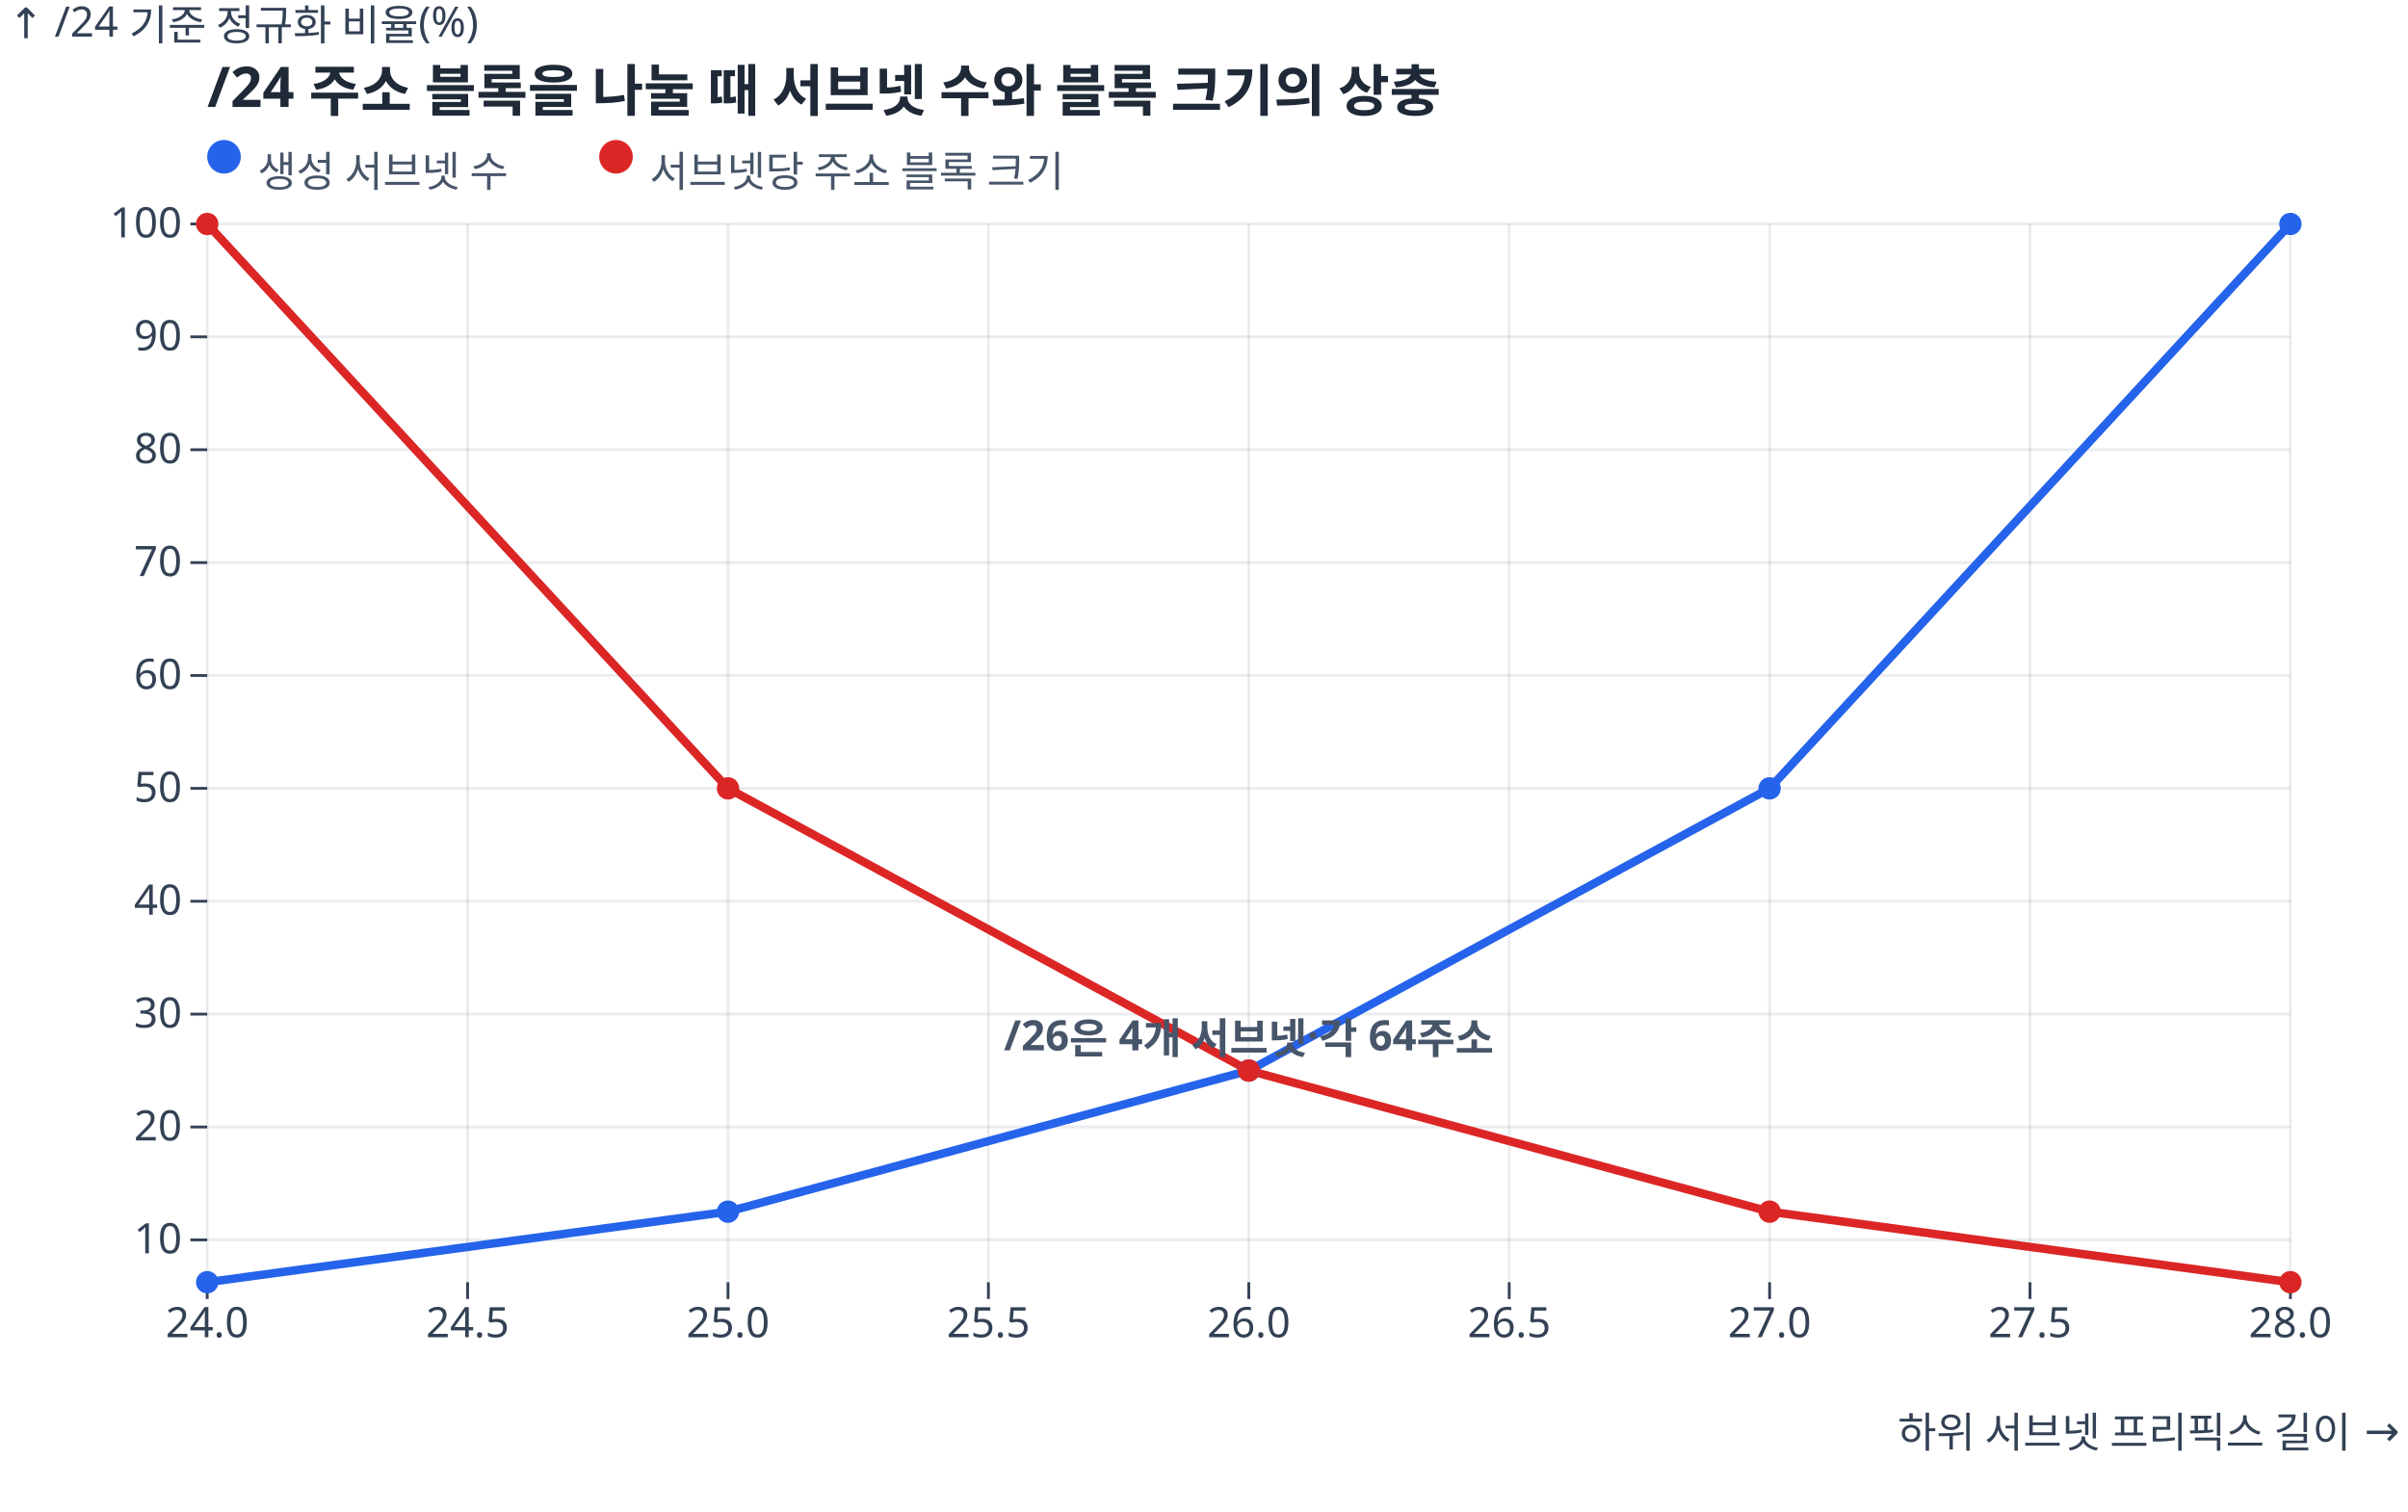
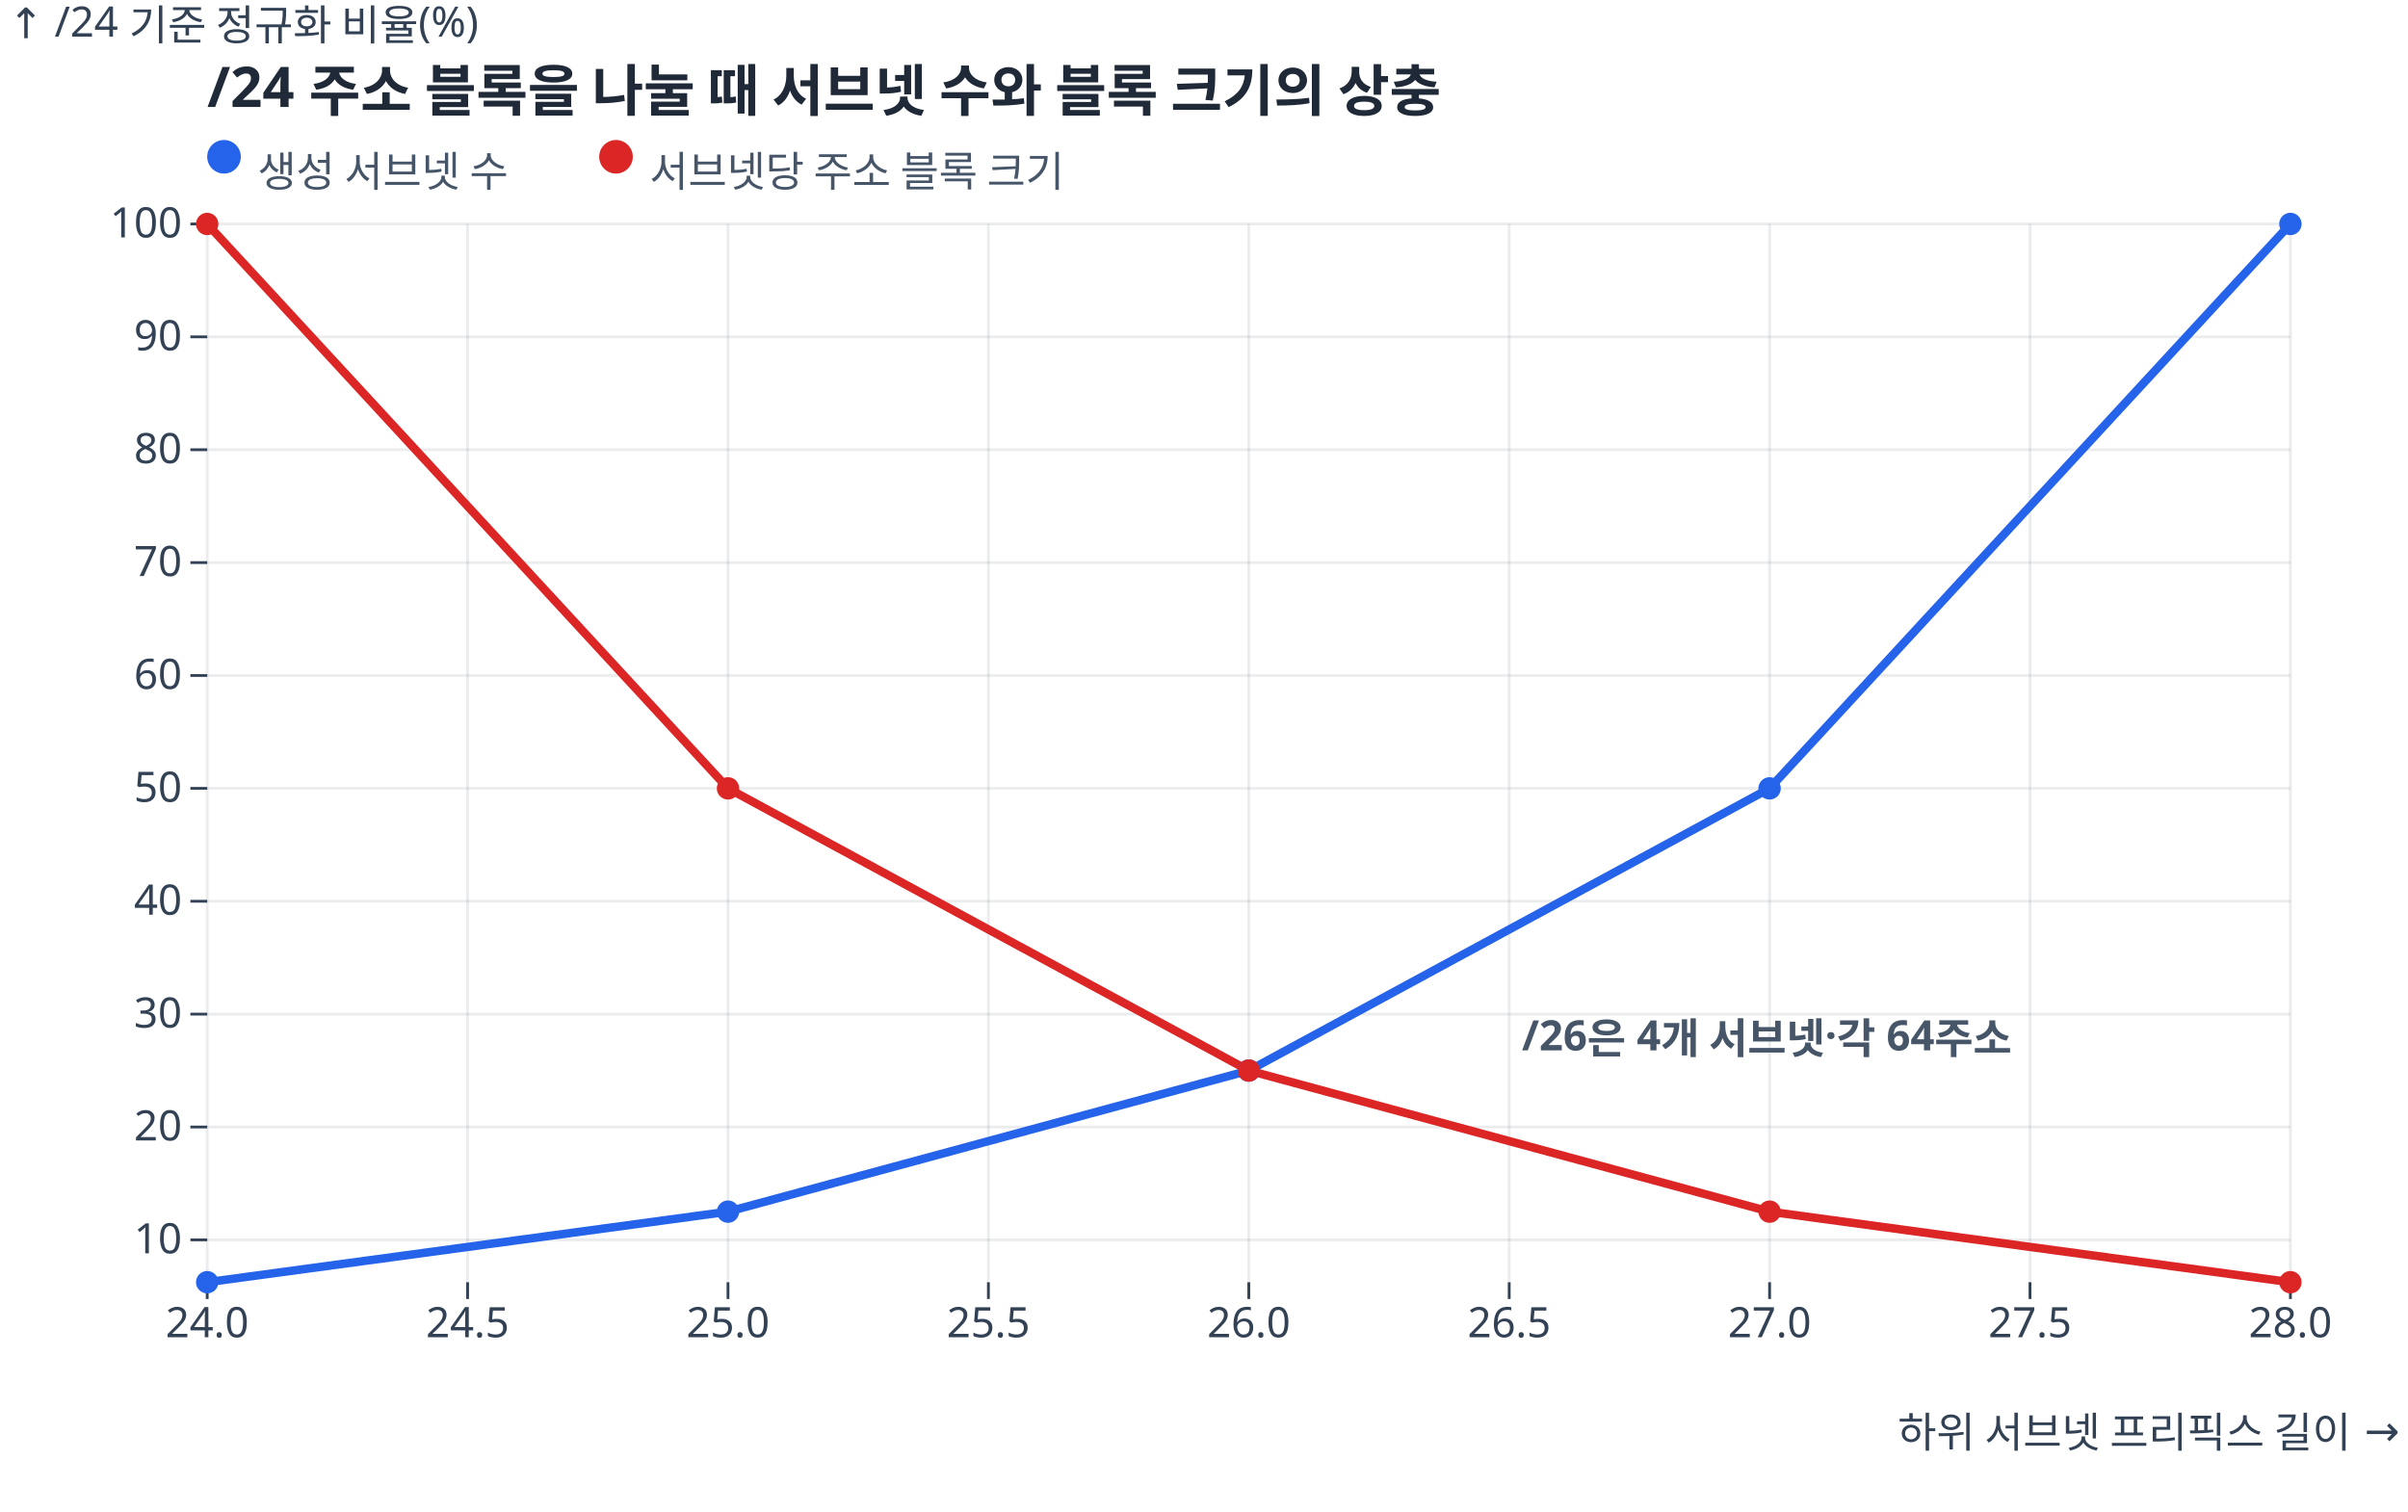
- <svg xmlns="http://www.w3.org/2000/svg" class="plot-d6a7b5" fill="currentColor" font-family="system-ui, sans-serif" font-size="10" text-anchor="middle" width="860" height="540" viewBox="0 0 860 540" style="background: rgb(248, 250, 252); color: rgb(51, 65, 85); font-family: system-ui, sans-serif; font-size: 15px;" role="img" aria-label="/24 주소 블록을 나눌 때 서브넷 수와 블록 크기의 상충: 생성 서브넷 수, 서브넷당 주소 블록 크기 계열 차트">
-   <style>:where(.plot-d6a7b5) {
-   --plot-background: white;
-   display: block;
-   height: auto;
-   height: intrinsic;
-   max-width: 100%;
- }
- :where(.plot-d6a7b5 text),
- :where(.plot-d6a7b5 tspan) {
-   white-space: pre;
- }</style>
+ <svg xmlns="http://www.w3.org/2000/svg" class="plot-d6a7b5" fill="currentColor" font-family="system-ui, sans-serif" font-size="10" text-anchor="middle" width="860" height="540" viewBox="0 0 860 540" style="background: rgb(248, 250, 252); color: rgb(51, 65, 85); font-family: system-ui, sans-serif; font-size: 15px" role="img" aria-label="/24 주소 블록을 나눌 때 서브넷 수와 블록 크기의 상충: 생성 서브넷 수, 서브넷당 주소 블록 크기 계열 차트">
+   <style>
+     :where(.plot-d6a7b5) {
+       --plot-background: white;
+       display: block;
+       height: auto;
+       height: intrinsic;
+       max-width: 100%;
+     }
+     :where(.plot-d6a7b5 text),
+     :where(.plot-d6a7b5 tspan) {
+       white-space: pre;
+     }
+   </style>
  <g aria-label="y-grid" aria-hidden="true" stroke="currentColor" stroke-opacity="0.1">
    <line x1="74" x2="818" y1="442.88" y2="442.88" />
    <line x1="74" x2="818" y1="402.56" y2="402.56" />
    <line x1="74" x2="818" y1="362.24" y2="362.24" />
    <line x1="74" x2="818" y1="321.92" y2="321.92" />
    <line x1="74" x2="818" y1="281.6" y2="281.6" />
    <line x1="74" x2="818" y1="241.28" y2="241.28" />
    <line x1="74" x2="818" y1="200.96" y2="200.96" />
    <line x1="74" x2="818" y1="160.64" y2="160.64" />
    <line x1="74" x2="818" y1="120.32" y2="120.32" />
    <line x1="74" x2="818" y1="80" y2="80" />
  </g>
  <g aria-label="y-axis tick" aria-hidden="true" fill="none" stroke="currentColor">
    <path transform="translate(74,442.88)" d="M0,0L-6,0" />
    <path transform="translate(74,402.56)" d="M0,0L-6,0" />
    <path transform="translate(74,362.24)" d="M0,0L-6,0" />
    <path transform="translate(74,321.92)" d="M0,0L-6,0" />
    <path transform="translate(74,281.6)" d="M0,0L-6,0" />
    <path transform="translate(74,241.28)" d="M0,0L-6,0" />
    <path transform="translate(74,200.96)" d="M0,0L-6,0" />
    <path transform="translate(74,160.64)" d="M0,0L-6,0" />
    <path transform="translate(74,120.32)" d="M0,0L-6,0" />
    <path transform="translate(74,80)" d="M0,0L-6,0" />
  </g>
  <g aria-label="y-axis tick label" text-anchor="end" font-variant="tabular-nums" transform="translate(-9,0)">
    <text y="0.32em" transform="translate(74,442.88)">10</text>
    <text y="0.32em" transform="translate(74,402.56)">20</text>
    <text y="0.32em" transform="translate(74,362.24)">30</text>
    <text y="0.32em" transform="translate(74,321.92)">40</text>
    <text y="0.32em" transform="translate(74,281.6)">50</text>
    <text y="0.32em" transform="translate(74,241.28)">60</text>
    <text y="0.32em" transform="translate(74,200.96)">70</text>
    <text y="0.32em" transform="translate(74,160.64)">80</text>
    <text y="0.32em" transform="translate(74,120.32)">90</text>
    <text y="0.32em" transform="translate(74,80)">100</text>
  </g>
  <g aria-label="y-axis label" text-anchor="start" transform="translate(-71,-77)">
    <text y="0.71em" transform="translate(74,80)">↑ /24 기준 정규화 비율(%)</text>
  </g>
  <g aria-label="x-grid" aria-hidden="true" stroke="currentColor" stroke-opacity="0.1">
    <line x1="74" x2="74" y1="80" y2="458" />
    <line x1="167" x2="167" y1="80" y2="458" />
    <line x1="260" x2="260" y1="80" y2="458" />
    <line x1="353" x2="353" y1="80" y2="458" />
    <line x1="446" x2="446" y1="80" y2="458" />
    <line x1="539" x2="539" y1="80" y2="458" />
    <line x1="632" x2="632" y1="80" y2="458" />
    <line x1="725" x2="725" y1="80" y2="458" />
    <line x1="818" x2="818" y1="80" y2="458" />
  </g>
  <g aria-label="x-axis tick" aria-hidden="true" fill="none" stroke="currentColor">
    <path transform="translate(74,458)" d="M0,0L0,6" />
    <path transform="translate(167,458)" d="M0,0L0,6" />
    <path transform="translate(260,458)" d="M0,0L0,6" />
    <path transform="translate(353,458)" d="M0,0L0,6" />
    <path transform="translate(446,458)" d="M0,0L0,6" />
    <path transform="translate(539,458)" d="M0,0L0,6" />
    <path transform="translate(632,458)" d="M0,0L0,6" />
    <path transform="translate(725,458)" d="M0,0L0,6" />
    <path transform="translate(818,458)" d="M0,0L0,6" />
  </g>
  <g aria-label="x-axis tick label" font-variant="tabular-nums" transform="translate(0,9)">
    <text y="0.71em" transform="translate(74,458)">24.0</text>
    <text y="0.71em" transform="translate(167,458)">24.5</text>
    <text y="0.71em" transform="translate(260,458)">25.0</text>
    <text y="0.71em" transform="translate(353,458)">25.5</text>
    <text y="0.71em" transform="translate(446,458)">26.0</text>
    <text y="0.71em" transform="translate(539,458)">26.5</text>
    <text y="0.71em" transform="translate(632,458)">27.0</text>
    <text y="0.71em" transform="translate(725,458)">27.5</text>
    <text y="0.71em" transform="translate(818,458)">28.0</text>
  </g>
  <g aria-label="x-axis label" text-anchor="end" transform="translate(39,59)">
    <text transform="translate(818,458)">하위 서브넷 프리픽스 길이 →</text>
  </g>
  <g aria-label="text" fill="#1f2937" text-anchor="start" font-size="20" font-weight="700" transform="translate(0,-56)">
    <text y="0.71em" transform="translate(74,80)">/24 주소 블록을 나눌 때 서브넷 수와 블록 크기의 상충</text>
  </g>
  <g aria-label="dot" fill="#2563eb" transform="translate(6,-24)">
    <circle cx="74" cy="80" r="6" />
  </g>
  <g aria-label="text" fill="#475569" text-anchor="start" transform="translate(18,-24)">
    <text y="0.71em" transform="translate(74,80)">생성 서브넷 수</text>
  </g>
  <g aria-label="dot" fill="#dc2626" transform="translate(146,-24)">
    <circle cx="74" cy="80" r="6" />
  </g>
  <g aria-label="text" fill="#475569" text-anchor="start" transform="translate(158,-24)">
    <text y="0.71em" transform="translate(74,80)">서브넷당 주소 블록 크기</text>
  </g>
  <g aria-label="line" fill="none" stroke-width="3" stroke-linejoin="round" stroke-linecap="round">
    <path stroke="#2563eb" d="M74,458L260,432.8L446,382.4L632,281.6L818,80" />
    <path stroke="#dc2626" d="M74,80L260,281.6L446,382.4L632,432.8L818,458" />
  </g>
  <g aria-label="dot">
    <circle cx="74" cy="458" r="4" fill="#2563eb" />
    <circle cx="74" cy="80" r="4" fill="#dc2626" />
    <circle cx="260" cy="432.8" r="4" fill="#2563eb" />
    <circle cx="260" cy="281.6" r="4" fill="#dc2626" />
    <circle cx="446" cy="382.4" r="4" fill="#2563eb" />
    <circle cx="446" cy="382.4" r="4" fill="#dc2626" />
    <circle cx="632" cy="281.6" r="4" fill="#2563eb" />
    <circle cx="632" cy="432.8" r="4" fill="#dc2626" />
    <circle cx="818" cy="80" r="4" fill="#2563eb" />
    <circle cx="818" cy="458" r="4" fill="#dc2626" />
  </g>
-   <g aria-label="text" fill="#475569" font-weight="600" transform="translate(0,-12)">
+   <g aria-label="text" fill="#475569" font-weight="600" transform="translate(185,-12)">
    <text y="0.32em" transform="translate(446,382.4)">/26은 4개 서브넷·각 64주소</text>
  </g>
</svg>
